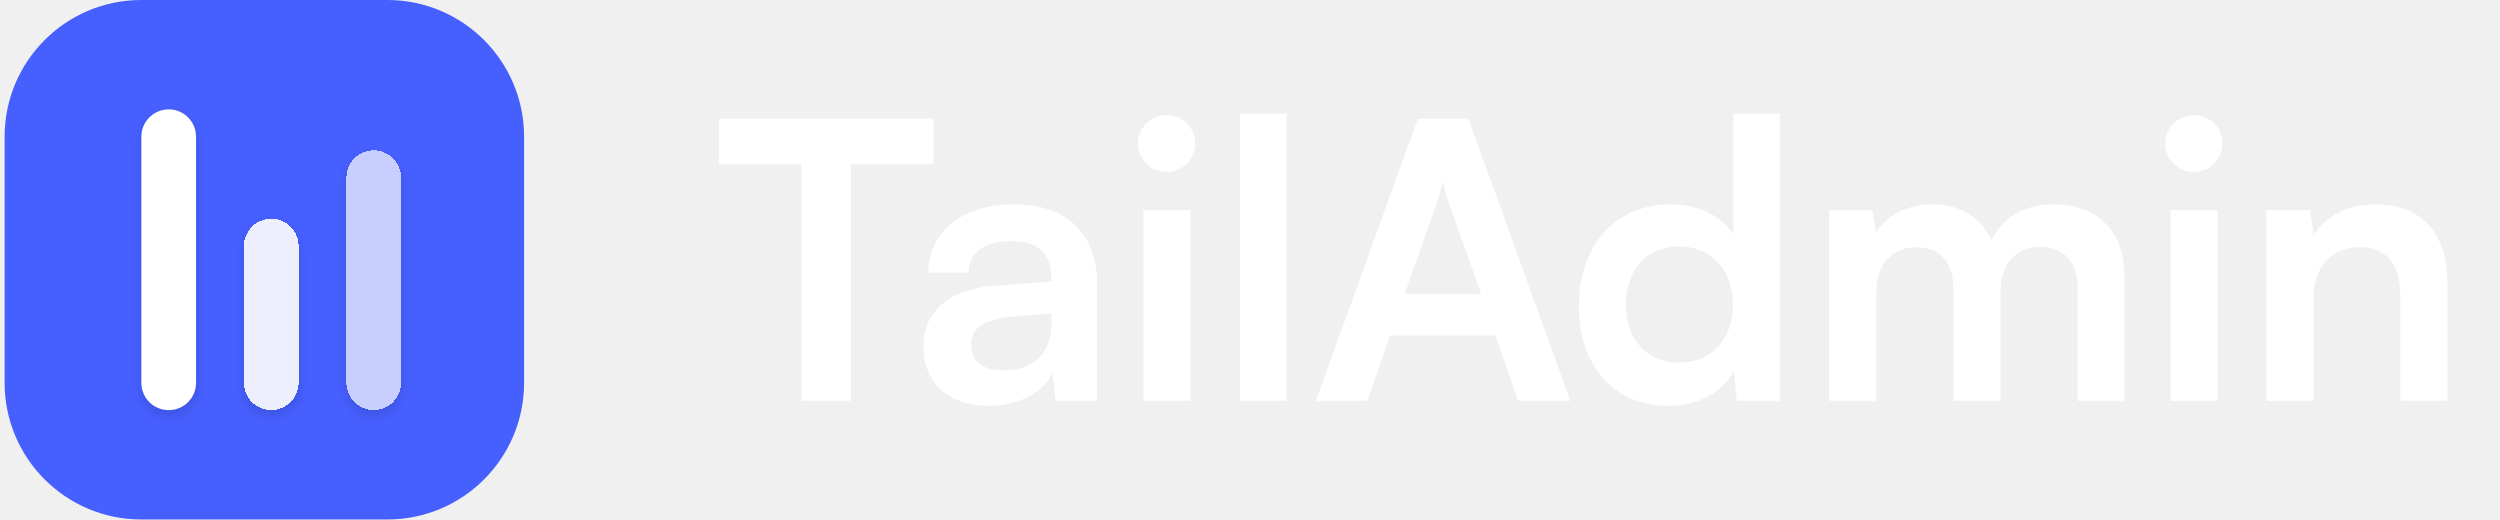
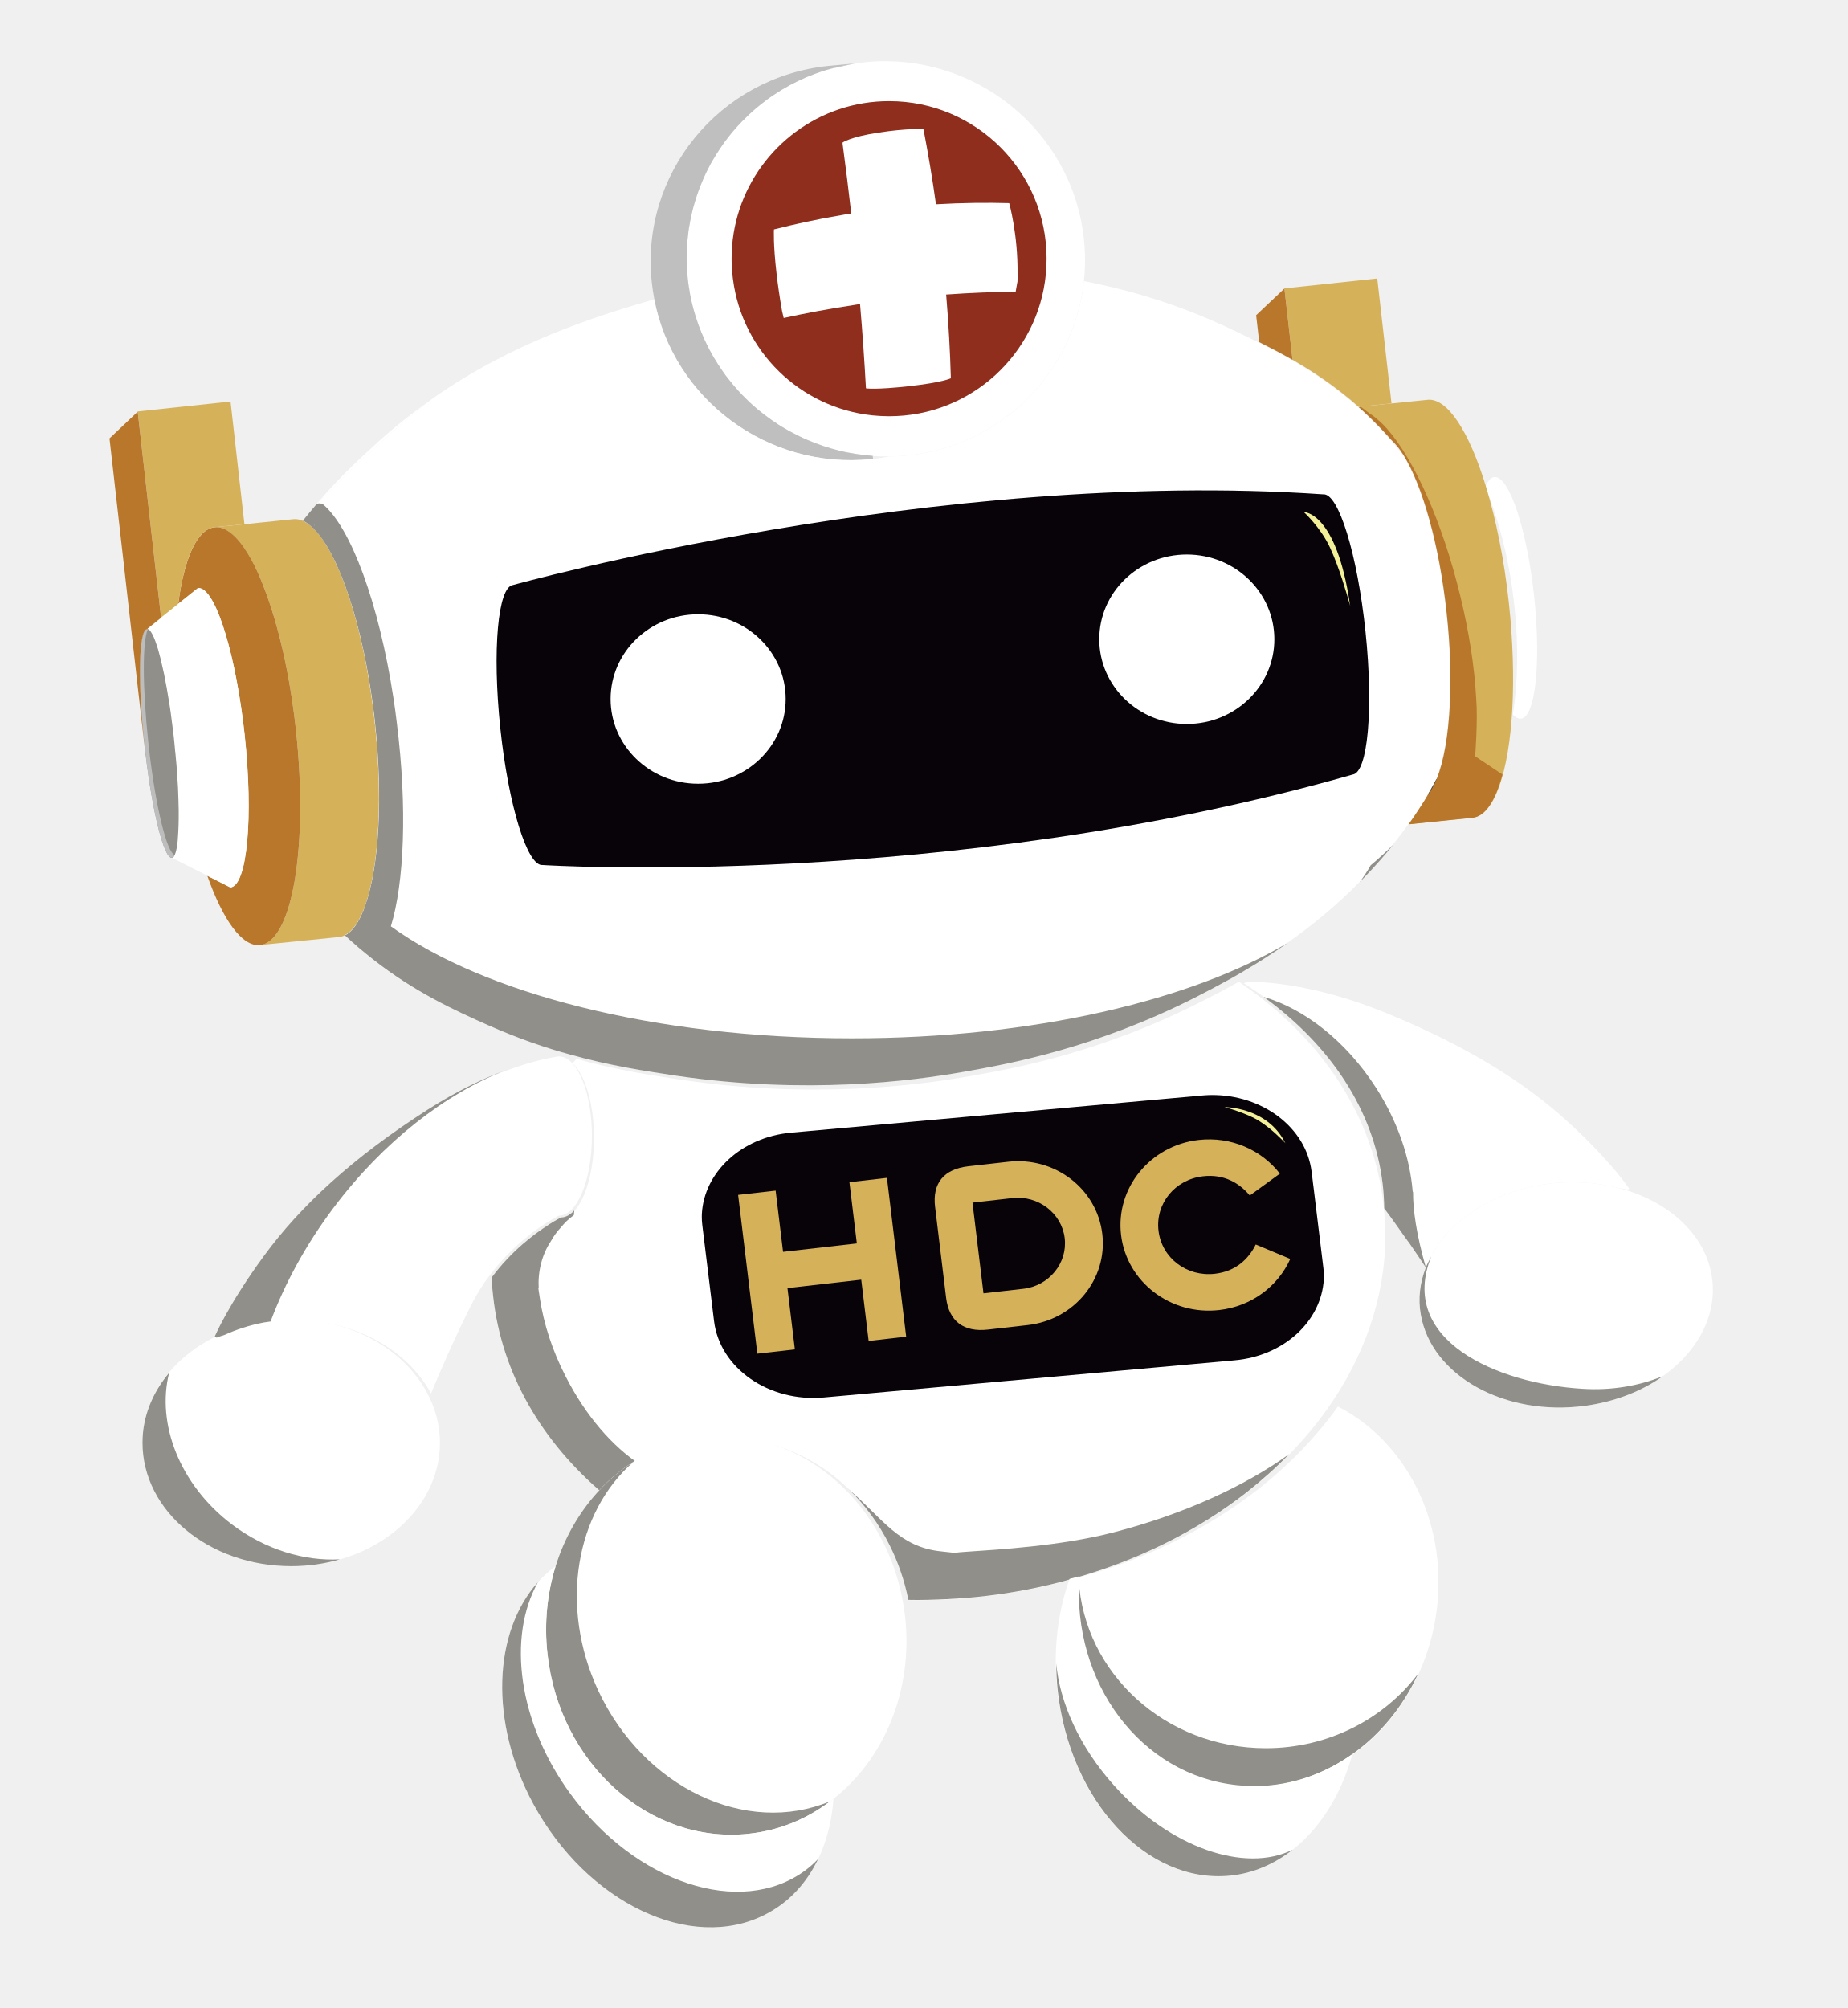
- <svg xmlns="http://www.w3.org/2000/svg" width="231" height="48" viewBox="0 0 231 48" fill="none">
-   <path d="M0.426 12.632C0.426 5.655 6.081 0 13.057 0H35.794C42.77 0 48.426 5.655 48.426 12.632V35.368C48.426 42.345 42.77 48 35.794 48H13.057C6.081 48 0.426 42.345 0.426 35.368V12.632Z" fill="#465FFF" />
-   <g filter="url(#filter0_d_3903_56743)">
-     <path d="M13.062 12.632C13.062 11.237 14.193 10.106 15.588 10.106C16.983 10.106 18.114 11.237 18.114 12.632V35.369C18.114 36.764 16.983 37.895 15.588 37.895C14.193 37.895 13.062 36.764 13.062 35.369V12.632Z" fill="white" />
+ <svg xmlns="http://www.w3.org/2000/svg" xmlns:xlink="http://www.w3.org/1999/xlink" version="1.1" id="Capa_1" x="0px" y="0px" viewBox="0 0 293.96 319.46" style="enable-background:new 0 0 293.96 319.46;" xml:space="preserve">
+   <style type="text/css">
+ 	.st0{fill:#FFFFFF;}
+ 	.st1{fill:#D5B15A;}
+ 	.st2{fill:#B8772B;}
+ 	.st3{fill:#BFBFBF;}
+ 	.st4{fill:#902E1D;}
+ 	.st5{fill:#908F89;}
+ 	.st6{fill:none;stroke:#424242;stroke-miterlimit:10;}
+ 	.st7{fill:#070308;}
+ 	.st8{fill:#BEBDBD;}
+ 	.st9{clip-path:url(#SVGID_2_);}
+ 	.st10{clip-path:url(#SVGID_4_);fill:#908F89;}
+ 	.st11{fill:none;stroke:#070308;stroke-miterlimit:10;}
+ 	.st12{fill:#F3F09A;}
+ </style>
+   <path class="st0" d="M241.89,114.34c-0.37,0-0.78-0.22-1.17-0.66c0.78-5.02,0.91-10.86,0.25-17.11c-0.74-7.09-2.42-13.67-4.64-19.12  c0.42-1.01,0.92-1.56,1.53-1.56c2.35,0.01,5.15,8.61,6.26,19.24C245.23,105.76,244.24,114.36,241.89,114.34" />
+   <path class="st1" d="M59.63,114.88c-1.8-16.58-6.71-29.96-11.43-32.01c-0.51-0.22-1.01-0.32-1.51-0.27l-7.8,0.8l-4.74,0.48  c1.73-0.17,3.55,1.36,5.27,4.18c0.66,1.08,1.31,2.36,1.94,3.8c0.22,0.52,0.43,1.05,0.63,1.59c2.27,5.8,4.13,13.8,5.1,22.72  c1,9.13,0.85,17.5-0.16,23.68c-0.07,0.42-0.14,0.84-0.23,1.24c-1.07,5.52-2.92,9.02-5.33,9.26l12.53-1.27  c0.33-0.03,0.65-0.12,0.97-0.29C59.37,146.54,61.5,132.04,59.63,114.88" />
+   <path class="st2" d="M46.7,141.09c0.09-0.41,0.16-0.83,0.23-1.24c1.01-6.18,1.15-14.55,0.16-23.68c-0.97-8.92-2.83-16.91-5.1-22.72  c-0.2-0.54-0.42-1.08-0.63-1.59c-0.62-1.44-1.27-2.72-1.93-3.8c-1.72-2.82-3.54-4.35-5.27-4.18c-2.81,0.29-4.86,4.99-5.8,12.19  l1.99-1.59l1.14-0.91c2.53-0.27,5.61,9,7.16,21.07c0.1,0.74,0.19,1.5,0.27,2.26c1.41,13.14,0.42,24.02-2.27,24.3l-1.31-0.67  l-2.35-1.19c2.48,7.02,5.53,11.31,8.38,11.02C43.78,150.1,45.63,146.61,46.7,141.09" />
+   <path class="st1" d="M240.07,95.88c-0.75-6.95-2.07-13.34-3.67-18.56c-2.62-8.58-6.08-14.05-9.28-13.71l-5.63,0.57l-5.25,0.53  c0.39,0.34,0.78,0.68,1.16,1.05c1.18,1.11,2.35,2.31,3.51,3.59c0.14,0.18,0.32,0.36,0.48,0.55c0.29,0.25,0.59,0.56,0.88,0.91  c0.39,0.45,0.77,0.98,1.14,1.58c2.99,4.82,5.67,14.15,6.85,25.02c1.23,11.32,0.51,21.35-1.59,26.51c-0.39,0.98-0.84,1.79-1.33,2.39  l-0.02,0.01c-0.42,0.71-0.88,1.47-1.4,2.25v0.01c-0.52,0.81-1.1,1.65-1.73,2.53l10.15-1.04c3.43-0.35,5.73-7.27,6.28-17.29  C240.89,107.78,240.73,102,240.07,95.88" />
+   <path class="st0" d="M130.66,11.39c-0.3,0.1-0.61,0.21-0.9,0.32c-0.07,0.01-0.13,0.04-0.19,0.07c-0.22,0.08-0.45,0.17-0.68,0.27  c-0.19,0.06-0.38,0.14-0.56,0.22c-0.19,0.07-0.38,0.15-0.56,0.25c-0.65,0.28-1.27,0.59-1.89,0.92c-0.16,0.07-0.3,0.15-0.46,0.25  c-0.75,0.4-1.49,0.85-2.21,1.34c-0.22,0.14-0.43,0.28-0.65,0.44c-0.29,0.19-0.58,0.4-0.85,0.63c-0.39,0.29-0.78,0.59-1.16,0.91  c-0.23,0.18-0.46,0.38-0.69,0.59c-0.46,0.4-0.92,0.82-1.36,1.29c-0.3,0.28-0.59,0.57-0.87,0.88c-0.23,0.24-0.46,0.49-0.68,0.75  c-0.36,0.39-0.69,0.8-1.01,1.21c-0.23,0.28-0.45,0.56-0.66,0.85c-0.23,0.31-0.45,0.63-0.66,0.95c-0.48,0.7-0.92,1.41-1.34,2.15  c-0.15,0.24-0.27,0.47-0.39,0.71c-0.39,0.71-0.74,1.44-1.05,2.18c-0.15,0.31-0.27,0.63-0.4,0.97c-0.22,0.53-0.42,1.07-0.59,1.62  c-0.12,0.31-0.22,0.63-0.3,0.95c-0.19,0.6-0.35,1.22-0.49,1.83c-0.06,0.22-0.1,0.46-0.15,0.7c-0.09,0.38-0.16,0.77-0.22,1.16  c-0.06,0.29-0.12,0.6-0.15,0.9c-0.03,0.19-0.06,0.41-0.07,0.6c-0.09,0.7-0.15,1.4-0.19,2.1c-0.03,0.53-0.04,1.05-0.04,1.58  c0,1.13,0.06,2.25,0.19,3.4c0.04,0.43,0.1,0.88,0.17,1.31c0.01,0.11,0.03,0.22,0.06,0.35c0.07,0.45,0.14,0.91,0.24,1.36  c0.27,1.34,0.65,2.65,1.1,3.93c0.12,0.35,0.24,0.71,0.39,1.05c0.03,0.1,0.06,0.19,0.12,0.29c0.04,0.15,0.1,0.29,0.17,0.44  c0.29,0.73,0.62,1.44,0.98,2.12c0.16,0.34,0.33,0.66,0.52,0.97c0.09,0.18,0.17,0.35,0.29,0.52c0.09,0.17,0.19,0.34,0.3,0.5  c0.33,0.56,0.68,1.09,1.04,1.62c0.03,0.06,0.06,0.08,0.09,0.12c0.33,0.5,0.69,0.98,1.08,1.46c0.09,0.13,0.19,0.25,0.29,0.36  c0.3,0.39,0.63,0.77,0.98,1.15c0.06,0.08,0.14,0.18,0.23,0.27c0.4,0.45,0.82,0.88,1.26,1.3c0.3,0.31,0.62,0.6,0.95,0.9  c0.16,0.15,0.32,0.29,0.49,0.43c0.16,0.15,0.33,0.29,0.49,0.42c0.35,0.28,0.68,0.55,1.02,0.81c0.35,0.27,0.71,0.53,1.07,0.78  c0.35,0.25,0.71,0.49,1.08,0.73c0.36,0.24,0.74,0.48,1.13,0.68c0.37,0.22,0.75,0.43,1.14,0.63c0.39,0.21,0.78,0.41,1.17,0.6h0.01  c0.39,0.19,0.8,0.38,1.2,0.55c0.41,0.17,0.81,0.34,1.21,0.49c0.42,0.15,0.84,0.31,1.26,0.45c0.84,0.28,1.69,0.53,2.55,0.74  c0.43,0.11,0.87,0.21,1.31,0.29c0.87,0.17,1.76,0.31,2.65,0.41c0.36,0.04,0.72,0.08,1.08,0.1c0.09,0.03,0.19,0.03,0.27,0.03  c0.87,0.07,1.73,0.1,2.61,0.08c0.97,0,1.92-0.05,2.89-0.15c15.11-1.54,26.59-13.36,28.13-27.75c0.25-2.19,0.25-4.45,0-6.74  c-1.86-17.19-17.36-29.73-34.67-28.1l-0.24,0.03c-0.74,0.07-1.44,0.2-2.15,0.33l-3.37,0.75C131.59,11.1,131.11,11.24,130.66,11.39   M141.47,16.11c13.84,0,25.05,11.23,25.05,25.07c0,0.82-0.04,1.64-0.12,2.45c-1.22,12.69-11.92,22.61-24.93,22.61  c-0.9,0-1.81-0.05-2.68-0.14c-11.5-1.22-20.67-10.2-22.16-21.6c-0.15-1.08-0.23-2.19-0.23-3.3c0-11.03,7.14-20.41,17.05-23.75  C135.97,16.56,138.66,16.11,141.47,16.11" />
+   <path class="st3" d="M138.62,73.04c0.1-0.01,0.19-0.01,0.29-0.04l-0.06-0.48c-0.09,0-0.19,0-0.27-0.03  c-0.36-0.01-0.72-0.06-1.08-0.1c-0.89-0.1-1.79-0.24-2.65-0.41c-0.45-0.08-0.88-0.18-1.31-0.29c-0.86-0.21-1.72-0.46-2.55-0.74  c-0.42-0.14-0.84-0.29-1.26-0.45c-0.4-0.15-0.81-0.32-1.21-0.49c-0.41-0.17-0.81-0.35-1.2-0.55h-0.02c-0.39-0.19-0.78-0.39-1.17-0.6  c-0.39-0.19-0.77-0.41-1.14-0.63c-0.39-0.21-0.76-0.45-1.13-0.68c-0.37-0.24-0.73-0.48-1.08-0.73c-0.36-0.25-0.72-0.52-1.07-0.78  c-0.35-0.27-0.68-0.53-1.03-0.81c-0.16-0.13-0.33-0.27-0.49-0.42c-0.17-0.14-0.33-0.28-0.49-0.43c-0.33-0.29-0.65-0.59-0.95-0.9  c-0.43-0.42-0.85-0.85-1.26-1.3c-0.09-0.08-0.17-0.18-0.23-0.27c-0.35-0.38-0.68-0.75-0.98-1.15c-0.1-0.11-0.2-0.24-0.29-0.36  c-0.39-0.47-0.75-0.95-1.08-1.45c-0.03-0.04-0.06-0.07-0.09-0.13c-0.36-0.53-0.71-1.06-1.04-1.62c-0.12-0.17-0.22-0.34-0.3-0.5  c-0.12-0.17-0.2-0.34-0.29-0.52c-0.19-0.31-0.36-0.63-0.52-0.97c-0.36-0.68-0.69-1.4-0.98-2.12c-0.07-0.14-0.13-0.28-0.17-0.43  c-0.06-0.1-0.09-0.2-0.12-0.29c-0.15-0.34-0.27-0.7-0.39-1.05c-0.45-1.27-0.82-2.59-1.1-3.93c-0.1-0.45-0.17-0.91-0.24-1.36  c-0.03-0.13-0.04-0.24-0.06-0.35c-0.07-0.43-0.13-0.88-0.17-1.31c-0.13-1.15-0.19-2.26-0.19-3.4c0-0.53,0.01-1.05,0.05-1.58  c0.04-0.7,0.1-1.4,0.19-2.1c0.01-0.19,0.04-0.4,0.07-0.6c0.03-0.29,0.09-0.6,0.15-0.89c0.06-0.39,0.13-0.78,0.22-1.16  c0.04-0.24,0.09-0.47,0.15-0.7c0.14-0.61,0.3-1.23,0.49-1.83c0.09-0.32,0.19-0.64,0.3-0.95c0.17-0.54,0.38-1.09,0.59-1.62  c0.13-0.34,0.26-0.66,0.4-0.97c0.32-0.74,0.66-1.47,1.05-2.18c0.12-0.24,0.24-0.48,0.39-0.71c0.42-0.74,0.87-1.46,1.34-2.15  c0.22-0.32,0.43-0.64,0.66-0.95c0.22-0.29,0.43-0.57,0.66-0.85c0.32-0.42,0.65-0.83,1.01-1.22c0.22-0.27,0.45-0.52,0.68-0.75  c0.27-0.31,0.56-0.6,0.87-0.88c0.43-0.46,0.9-0.88,1.36-1.29c0.23-0.21,0.46-0.41,0.69-0.59c0.38-0.32,0.77-0.61,1.16-0.91  c0.27-0.22,0.56-0.43,0.85-0.63c0.22-0.15,0.43-0.29,0.65-0.43c0.72-0.49,1.46-0.94,2.21-1.34c0.16-0.1,0.3-0.18,0.46-0.25  c0.62-0.33,1.24-0.64,1.89-0.92c0.19-0.1,0.38-0.18,0.56-0.25c0.19-0.08,0.38-0.17,0.56-0.22c0.23-0.1,0.46-0.18,0.68-0.27  c0.06-0.03,0.12-0.06,0.19-0.07c0.29-0.11,0.59-0.22,0.9-0.32c0.45-0.15,0.92-0.29,1.39-0.42l-0.06-0.5c-0.06,0-0.12,0.01-0.17,0.01  c-17.39,1.78-30.01,17.21-28.13,34.49c0.1,0.89,0.23,1.77,0.4,2.64C107.18,63.5,122.11,74.72,138.62,73.04" />
+   <path class="st3" d="M134.71,10.33c0.23-0.05,0.48-0.07,0.71-0.11l0.54-0.12l-3.97,0.37l0.06,0.5  C132.91,10.71,133.81,10.5,134.71,10.33" />
+   <path class="st3" d="M132.05,10.97l3.37-0.75c-0.23,0.04-0.48,0.06-0.71,0.11C133.81,10.49,132.92,10.71,132.05,10.97" />
+   <path class="st4" d="M116.4,41.17c0,1.12,0.08,2.22,0.23,3.31c1.49,11.41,10.66,20.38,22.16,21.6c0.87,0.09,1.78,0.14,2.68,0.14  c13.01,0,23.71-9.91,24.93-22.61c0.08-0.81,0.12-1.63,0.12-2.45c0-13.84-11.22-25.07-25.05-25.07c-2.8,0-5.5,0.46-8.02,1.31  C123.54,20.76,116.4,30.14,116.4,41.17" />
+   <path class="st0" d="M36.66,141.18c2.69-0.28,3.68-11.15,2.27-24.3c-0.09-0.77-0.17-1.52-0.27-2.26  c-1.55-12.06-4.63-21.33-7.16-21.07l-1.14,0.91l-1.99,1.59l-2.73,2.18l-2.15,1.72c0.01,0.04,0.01,0.07,0.03,0.11  c0.03,0.02,0.06,0.03,0.1,0.04c0.1,0.04,0.19,0.13,0.27,0.25c0.04,0.06,0.09,0.11,0.13,0.18c0.29,0.43,0.59,1.15,0.9,2.08  c0.07,0.22,0.14,0.46,0.23,0.71c0.26,0.91,0.53,2,0.79,3.21c0.06,0.22,0.1,0.45,0.15,0.67c0.29,1.38,0.56,2.92,0.82,4.57  c0.09,0.52,0.17,1.03,0.24,1.58c0.09,0.62,0.17,1.24,0.24,1.87c0.07,0.52,0.13,1.03,0.2,1.55c0.05,0.41,0.09,0.8,0.13,1.2  c0.06,0.52,0.1,1.04,0.14,1.54c0.01,0.04,0.01,0.07,0.01,0.1c0.07,0.75,0.15,1.48,0.2,2.21c0.07,0.85,0.13,1.68,0.17,2.48  c0.04,0.68,0.09,1.37,0.1,2.01c0.01,0.28,0.03,0.56,0.03,0.83c0.01,0.15,0.01,0.29,0.01,0.43c0.01,0.18,0.01,0.36,0.01,0.55  c0.02,0.39,0.02,0.77,0.02,1.14c0.01,1.5-0.03,2.81-0.12,3.89c-0.02,0.32-0.05,0.63-0.09,0.91c-0.14,1.15-0.35,1.92-0.62,2.22  c-0.03,0.1-0.05,0.18-0.06,0.27l5.44,2.75l2.35,1.19L36.66,141.18z" />
+   <path class="st5" d="M28.31,133.18c0.09-1.08,0.13-2.39,0.12-3.89c0-0.38,0-0.75-0.02-1.14c0-0.18,0-0.36-0.01-0.55  c0-0.14,0-0.28-0.01-0.43c0-0.27-0.02-0.55-0.03-0.83c-0.01-0.64-0.06-1.33-0.1-2.01c-0.04-0.8-0.1-1.62-0.17-2.48  c-0.06-0.73-0.13-1.45-0.2-2.21c0-0.03,0-0.06-0.02-0.1c-0.04-0.5-0.09-1.02-0.14-1.54c-0.04-0.41-0.09-0.8-0.13-1.2  c-0.07-0.52-0.13-1.03-0.2-1.55c-0.07-0.63-0.16-1.26-0.24-1.87c-0.07-0.55-0.16-1.06-0.24-1.58c-0.26-1.65-0.53-3.19-0.82-4.57  c-0.04-0.22-0.09-0.45-0.15-0.67c-0.26-1.22-0.53-2.31-0.79-3.21c-0.09-0.25-0.16-0.49-0.23-0.71c-0.3-0.94-0.61-1.65-0.9-2.08  c-0.04-0.07-0.09-0.12-0.13-0.18c-0.09-0.12-0.17-0.21-0.27-0.25c-0.04-0.01-0.07-0.03-0.1-0.04c-0.04-0.03-0.09-0.03-0.13-0.03  c-1.31,0.13-1.49,8.39-0.39,18.45c0.06,0.52,0.12,1.04,0.17,1.55c1.11,9.32,2.93,16.54,4.17,16.41c0.1-0.01,0.19-0.06,0.27-0.15  c0.27-0.31,0.48-1.08,0.62-2.22C28.27,133.8,28.3,133.5,28.31,133.18" />
+   <path class="st6" d="M227.2,126.37c0.49-0.6,0.94-1.41,1.33-2.39c-0.1,0.21-0.23,0.44-0.35,0.66  C227.88,125.18,227.56,125.77,227.2,126.37z" />
+   <path class="st0" d="M68.22,63.86c0.26-0.18,0.51-0.39,0.76-0.57C68.78,63.44,68.52,63.63,68.22,63.86" />
+   <path class="st0" d="M48.2,82.86c0.36-0.47,0.73-0.89,1.09-1.34C48.88,82,48.51,82.46,48.2,82.86" />
+   <path class="st0" d="M68.22,63.86c-2.73,1.93-5.43,4.06-8.1,6.48c-3.16,2.87-7.13,6.53-10.83,11.18  C53.89,76.15,64.49,66.74,68.22,63.86" />
+   <path class="st0" d="M225.78,128.63c0.52-0.78,0.98-1.54,1.4-2.25l0.01-0.01c0.36-0.6,0.68-1.19,0.98-1.73  c0.12-0.22,0.24-0.45,0.35-0.66c2.09-5.16,2.82-15.18,1.59-26.5c-1.18-10.88-3.87-20.2-6.85-25.02c-0.38-0.47-0.75-0.95-1.13-1.41  c-0.24-0.31-0.49-0.6-0.74-0.9c-0.06-0.05-0.12-0.12-0.16-0.18c-0.16-0.18-0.33-0.36-0.48-0.54c-1.16-1.29-2.32-2.49-3.51-3.59  c-0.38-0.36-0.77-0.71-1.16-1.05c-0.81-0.73-1.63-1.41-2.45-2.05c-2.66-2.11-5.37-3.89-8.03-5.42h-0.01  c-1.8-1.04-3.58-1.96-5.3-2.82c-1.56-0.77-3.06-1.48-4.5-2.17c-8.51-4.04-16.38-6.25-23.33-7.61  c-1.54,14.39-13.02,26.21-28.13,27.75c-0.97,0.1-1.92,0.15-2.89,0.15c-0.84,0.18-1.69,0.31-2.55,0.39c-0.1,0.03-0.19,0.03-0.29,0.04  c-16.51,1.68-31.44-9.53-34.53-25.43c-9.77,2.85-22.55,6.92-35.1,15.68c-0.26,0.18-0.51,0.39-0.76,0.57  c-3.74,2.88-14.34,12.29-18.93,17.66c-0.36,0.46-0.73,0.87-1.09,1.34c4.72,2.05,9.63,15.43,11.43,32.01  c1.86,17.17-0.26,31.66-4.76,33.9c7.98,7.65,16.32,11.44,22.91,14.34c4.62,2.04,8.93,3.52,12.95,4.63  c6.37,1.77,11.97,2.63,16.79,3.34c20.74,3.06,37.52,0.85,45.68-0.57c7.32-1.27,21.2-3.82,37.21-12.01c1.66-0.84,3.59-1.85,5.72-3.04  c0.14-0.08,0.29-0.15,0.43-0.24c0.48-0.28,0.98-0.56,1.49-0.87c6.78-3.97,15.13-9.85,22.66-18.86c1.17-1.4,2.21-2.75,3.13-4.03  c0.07-0.11,0.16-0.21,0.22-0.31c0.63-0.88,1.21-1.72,1.73-2.53V128.63z M215.2,123.22c-64.78,18.5-128.87,14.39-128.87,14.39  c-2.43,0.25-5.44-9.5-6.73-21.81c-1.29-12.31-0.39-22.49,2.04-22.74c0,0,67.14-18.68,128.89-14.42c2.43-0.25,5.44,9.52,6.73,21.83  C218.56,112.77,217.63,122.94,215.2,123.22" />
+   <path class="st7" d="M210.53,78.65C148.79,74.39,81.64,93.07,81.64,93.07c-2.43,0.25-3.33,10.43-2.04,22.74  c1.29,12.31,4.31,22.06,6.73,21.81c0,0,64.08,4.1,128.87-14.39c2.43-0.27,3.35-10.45,2.06-22.74  C215.97,88.17,212.96,78.4,210.53,78.65" />
+   <path class="st5" d="M221.68,134.36c-1.08,1.12-2.31,2.22-3.6,3.31c-0.51,0.91-1.09,1.8-1.76,2.68c1.49-1.51,2.96-3.09,4.41-4.81  C221.06,135.13,221.36,134.75,221.68,134.36" />
+   <path class="st5" d="M204.96,149.96c-2.4,1.68-4.74,3.17-6.91,4.44c-0.5,0.32-1,0.59-1.47,0.86c-0.16,0.09-0.29,0.16-0.43,0.25  c-2.13,1.18-4.06,2.2-5.71,3.04c-16.03,8.18-29.9,10.72-37.22,11.99c-8.16,1.43-24.93,3.65-45.68,0.59  c-4.83-0.73-10.43-1.56-16.8-3.35c-4.01-1.09-8.32-2.58-12.94-4.62c-5.35-2.36-11.86-5.35-18.41-10.5c-1.5-1.18-3.01-2.43-4.51-3.85  c1.02-0.5,1.88-1.63,2.63-3.24c0.23-0.48,0.43-1,0.61-1.54c2.15-6.03,2.86-16.86,1.54-29.11c-0.05-0.48-0.11-0.95-0.16-1.43  c-1.7-13.96-5.58-25.41-9.59-29.36c0.09-0.68,0.45-3.26,0.57-3.88v-0.02v-0.02c0.18-0.18,0.5-0.16,0.88,0  c4.44,3.67,8.93,15.73,11.24,30.85c0.2,1.31,0.39,2.63,0.54,3.99c1.68,13.42,1.18,25.39-0.95,32.32  c14.71,10.65,42.05,17.82,73.35,17.82C164.25,165.2,189.6,159.17,204.96,149.96" />
+   <path class="st5" d="M49.92,84.13c-1.63-1.52-1.74-1.14-1.72-1.27c0.02-0.12,2.06-2.53,2.06-2.53s0.4-0.27,0.44-0.24" />
+   <path class="st8" d="M23.77,119.64c-0.06-0.52-0.12-1.03-0.17-1.55c-0.95-8.77-0.95-16.16-0.06-18.01c-0.01,0-0.02-0.01-0.03-0.01  c-0.04-0.03-0.09-0.03-0.13-0.03c-1.31,0.13-1.49,8.39-0.39,18.45c0.06,0.52,0.12,1.04,0.17,1.55c1.11,9.32,2.93,16.54,4.17,16.41  c0.1-0.01,0.19-0.05,0.27-0.15c0.06-0.07,0.12-0.17,0.18-0.29C26.55,135.57,24.83,128.59,23.77,119.64" />
+   <path class="st2" d="M234.87,111.05c-0.27-4.87-1.11-10.45-2.54-16.28c-2.86-11.79-7.34-21.65-11.61-26.52  c-0.54-0.61-1.07-1.13-1.61-1.56c-0.39-0.36-0.79-0.66-1.18-0.88c-0.23-0.18-0.45-0.34-0.66-0.52c-0.25-0.2-0.5-0.39-0.75-0.57  l-0.36,0.05c0.39,0.32,0.77,0.68,1.16,1.04c1.18,1.11,2.36,2.31,3.51,3.58c0.14,0.18,0.32,0.36,0.48,0.54  c0.27,0.27,0.59,0.57,0.88,0.93c0.39,0.43,0.75,0.97,1.13,1.56c2.99,4.83,5.67,14.14,6.85,25.03c0.57,5.19,0.73,10.11,0.52,14.39  c-0.23,5.1-0.97,9.32-2.11,12.1c-0.39,0.97-0.84,1.79-1.31,2.4h-0.02c-0.41,0.73-0.88,1.47-1.41,2.27  c-0.52,0.82-1.09,1.65-1.72,2.54l6.57-0.68l3.58-0.36c2.04-0.2,3.67-2.75,4.78-6.89l-4.35-2.9  C234.71,120.32,235.16,114.64,234.87,111.05" />
+   <path class="st1" d="M38.89,83.4l-4.73,0.47c-2.82,0.29-4.86,4.99-5.8,12.19l-2.73,2.18l-3.72-32.78l14.77-1.58L38.89,83.4z" />
+   <path class="st2" d="M23.48,100.01c0.01,0.04,0.01,0.07,0.03,0.11c-0.04-0.03-0.09-0.03-0.13-0.03c-1.31,0.13-1.49,8.39-0.39,18.45  c0.06,0.52,0.11,1.04,0.17,1.55h-0.01l-5.73-50.34l4.49-4.25l3.72,32.78L23.48,100.01z" />
+   <path class="st1" d="M205.67,57.24c2.66,1.54,5.37,3.31,8.03,5.42c0.82,0.64,1.65,1.33,2.45,2.05l5.25-0.53l-2.27-19.88l-14.77,1.58  l1.29,11.35H205.67z" />
+   <path class="st2" d="M204.36,45.9l-4.5,4.25l0.49,4.28c1.72,0.87,3.5,1.79,5.3,2.82L204.36,45.9z" />
+   <path class="st0" d="M213.44,187.89l-0.17-1.58v-0.03l-0.2-1.79c-0.9-8.25-8.12-14.34-16.51-14.26c-0.35,0-0.72,0.01-1.08,0.06  c-0.16,0-0.32,0.01-0.48,0.03l-67.64,6.89c-8.28,0.85-14.49,7.53-14.69,15.4c-0.02,0.18-0.02,0.36-0.02,0.53  c-0.01,0.63,0.02,1.27,0.09,1.92l1.94,17.81c0.95,8.75,9.04,15.08,18.06,14.17l67.64-6.89c8.31-0.84,14.51-7.55,14.71-15.42  c0.03-0.41,0.02-0.81,0-1.23c0-0.39-0.03-0.8-0.07-1.19L213.44,187.89z" />
+   <path class="st6" d="M213.44,187.89l-0.17-1.58v-0.03l-0.2-1.79c-0.9-8.25-8.12-14.34-16.51-14.26c-0.35,0-0.72,0.01-1.08,0.06  c-0.16,0-0.32,0.01-0.48,0.03l-67.64,6.89c-8.28,0.85-14.49,7.53-14.69,15.4c-0.02,0.18-0.02,0.36-0.02,0.53  c-0.01,0.63,0.02,1.27,0.09,1.92l1.94,17.81c0.95,8.75,9.04,15.08,18.06,14.17l67.64-6.89c8.31-0.84,14.51-7.55,14.71-15.42  c0.03-0.41,0.02-0.81,0-1.23c0-0.39-0.03-0.8-0.07-1.19L213.44,187.89z" />
+   <path class="st0" d="M220.14,191.79c-1.55-14.23-9.89-26.5-22.33-35.11c-0.17-0.14-0.36-0.25-0.53-0.38  c-0.06-0.04-0.1-0.07-0.16-0.11c-2.12,1.19-4.06,2.19-5.72,3.03c-16.01,8.19-29.89,10.74-37.21,12.01  c-8.17,1.43-24.94,3.64-45.68,0.57c-4.82-0.71-10.42-1.56-16.79-3.34c-0.2,0.24-0.42,0.46-0.62,0.7c1.99,1.82,3.41,6.44,3.41,11.88  c0,6.99-2.35,12.67-5.25,12.67c0,0-6.09,2.92-11.03,9.53c0.03,0.98,0.1,1.97,0.22,2.96c1.34,12.36,7.81,23.23,17.64,31.54  c2.56-2.83,5.64-5.11,9.11-6.66c2.47-1.1,5.13-1.83,7.94-2.11c14.78-1.49,28.28,9.74,31.41,25.6c3.52,0.06,7.12-0.1,10.74-0.46  c4.5-0.46,8.86-1.23,13.06-2.29c0.53-0.12,1.05-0.27,1.58-0.42c10.84-2.94,20.5-7.77,28.41-13.94c5.02-3.93,9.35-8.38,12.8-13.24  c5.89-8.3,9.24-17.7,9.28-27.53v-0.01v-0.6C220.37,194.66,220.3,193.23,220.14,191.79" />
+   <path class="st5" d="M177.1,243.81c-8.34,2.15-18.28,2.72-23.57,3.08c-5.3,0.36,3.04,0.6-3.74-0.07c-6.78-0.67-9.41-5.3-14.71-9.84  c2.58,2.47,4.76,5.44,6.44,8.8c1.36,2.7,2.38,5.62,3.01,8.75c1.97,0.05,3.97-0.02,5.98-0.11c1.59-0.09,3.15-0.18,4.76-0.34  c4.51-0.45,8.86-1.22,13.06-2.29c0.54-0.14,1.07-0.27,1.59-0.43c10.84-2.92,20.49-7.75,28.4-13.92c2.43-1.93,4.71-3.94,6.8-6.1  C198.12,236.4,188.35,240.91,177.1,243.81" />
+   <path class="st5" d="M90.01,219c-2.17-4.2-3.49-8.43-4.09-12.3c-0.06-0.32-0.11-0.65-0.15-0.98c-0.03-0.24-0.09-0.51-0.11-0.75  c0.02-0.01,0.03-0.02,0.05-0.02c-0.15-2.64,0.5-5.33,1.95-7.5c0.43-0.78,0.95-1.5,1.56-2.15c0.6-0.74,1.27-1.41,2.08-1.97  c0.02-0.25,0.06-0.49,0.08-0.76c-0.65,0.7-1.36,1.12-2.11,1.12c0,0-0.73,0.36-1.86,1.07c-0.07,0.05-0.14,0.09-0.2,0.14  c-2.2,1.41-5.83,4.1-8.98,8.34c0.02,0.97,0.11,1.97,0.23,2.97c1.34,12.35,7.8,23.23,17.64,31.53c1.68-1.86,3.6-3.45,5.69-4.78  C97.51,230.17,93.2,225.28,90.01,219" />
+   <path class="st7" d="M210.63,202.45c0.01,0.36,0.03,0.71,0,1.05c-0.36,6.63-6.29,12.22-14.21,12.92l-65.36,5.91  c-8.72,0.78-16.53-4.65-17.45-12.15l-1.87-15.27c-0.06-0.45-0.08-0.9-0.08-1.34c0-0.14,0-0.3,0.01-0.46  c0.36-6.62,6.3-12.19,14.2-12.91l65.36-5.91c0.17-0.01,0.35-0.04,0.51-0.04c0.34-0.02,0.67-0.04,0.99-0.04  c8.1-0.07,15.09,5.15,15.96,12.23l0.19,1.53V188l0.13,1.02l1.55,12.71C210.59,201.97,210.6,202.21,210.63,202.45" />
+   <path class="st0" d="M132.61,286.18c-3.87,3.06-8.5,5.06-13.63,5.58c-15.72,1.59-29.99-11.24-31.88-28.68  c-0.53-4.88-0.03-9.59,1.3-13.9c1.39-4.49,3.68-8.51,6.68-11.81c4.39-4.85,10.31-8.08,17.05-8.76c14.78-1.5,28.27,9.74,31.41,25.59  c0.2,1.01,0.36,2.04,0.48,3.09C145.29,269.04,140.61,279.89,132.61,286.18" />
+   <path class="st5" d="M95.2,269c-6.28-13.44-3.63-28.43,5.62-36.45c-2.11,1.31-4.03,2.95-5.73,4.83c-2.99,3.29-5.3,7.32-6.69,11.81  c-1.31,4.3-1.84,9-1.29,13.9c1.88,17.43,16.16,30.26,31.89,28.67c4.9-0.5,9.32-2.33,13.08-5.19  C118.75,292.15,102.43,284.42,95.2,269" />
+   <path class="st0" d="M228.67,255.5c-1.1,10.08-6.32,18.64-13.58,23.74c-5.3,3.73-11.66,5.63-18.3,4.95  c-15.34-1.55-26.39-16.3-25.13-33.24c10.84-2.94,20.5-7.77,28.41-13.94c5.02-3.93,9.35-8.39,12.8-13.24  C223.49,229.2,230.16,241.73,228.67,255.5" />
+   <path class="st5" d="M225.64,266.28c-5.42,7.16-14.26,11.85-24.23,11.85c-15.94,0-28.92-11.88-29.79-26.84  c-1.04,16.77,9.93,31.28,25.14,32.82c6.64,0.68,12.99-1.22,18.29-4.96C219.52,276.03,223.19,271.59,225.64,266.28  C225.64,266.29,225.64,266.28,225.64,266.28" />
+   <path class="st0" d="M132.61,286.18c-0.58,8.18-4.33,15.1-10.9,18.42c-11.82,6.01-28.32-1.87-36.84-17.59  c-7.88-14.55-6.16-30.74,3.52-37.84c-1.33,4.3-1.83,9.02-1.3,13.9c1.89,17.45,16.17,30.28,31.88,28.68  C124.11,291.24,128.75,289.24,132.61,286.18" />
+   <path class="st5" d="M90.77,285.41c-8.34-11.4-10.09-24.96-5.17-33.71c-7.14,7.96-7.78,22.28-0.73,35.32  c8.52,15.71,25.03,23.6,36.84,17.59c3.79-1.91,6.62-5.01,8.46-8.86c-0.63,0.68-1.36,1.31-2.13,1.88  C117.84,305.09,101.15,299.6,90.77,285.41" />
+   <path class="st0" d="M215.18,279.07c-2.93,10.62-10.23,18.4-19.51,19.33c-13.28,1.33-25.58-11.91-27.45-29.58  c-0.68-6.34,0.09-12.41,1.96-17.63c0.53-0.13,1.05-0.27,1.57-0.42c-1.26,16.94,9.79,31.69,25.13,33.24  C203.52,284.71,209.88,282.81,215.18,279.07" />
+   <path class="st0" d="M94.18,180.74c0,6.99-2.35,12.66-5.25,12.66c0,0-6.09,2.92-11.03,9.53c-1.07,1.4-2.06,2.98-2.94,4.71  c-2.86,5.72-5.04,10.79-6.38,14.06c-3.69-6.85-11.95-11.65-21.59-11.65c-1.79,0-3.52,0.2-5.2,0.51c-2.19,0.42-4.26,1.09-6.18,1.96  c-0.43,0.14-0.85,0.27-1.23,0.43l-0.2-0.08l-0.13-0.04c0,0,2.09-5.05,7.87-12.9c5.76-7.87,14.09-15.61,26.05-23.26  c10.11-6.44,18.09-8.14,20.32-8.51c0.22-0.06,0.37-0.07,0.49-0.08c0.1-0.01,0.15-0.01,0.15-0.01c0.65,0,1.27,0.28,1.85,0.8  C92.76,170.68,94.18,175.31,94.18,180.74" />
+   <path class="st0" d="M70,229.52c0,10.86-10.59,19.66-23.67,19.66c-13.06,0-23.66-8.79-23.66-19.66c0-7.39,4.96-13.84,12.28-17.18  c1.92-0.87,3.98-1.54,6.18-1.96c1.67-0.31,3.41-0.5,5.2-0.5c9.64,0,17.9,4.79,21.59,11.64C69.25,223.99,70,226.67,70,229.52" />
+   <path class="st5" d="M36.88,242.51c-8.3-6.3-12.01-16.02-9.97-24.1c-2.65,3.15-4.24,6.98-4.24,11.11  c0,10.86,10.59,19.65,23.67,19.65c2.72,0,5.33-0.38,7.75-1.09C48.42,248.39,42.23,246.55,36.88,242.51" />
+   <path class="st5" d="M68.09,176.51c-11.97,7.64-20.31,15.39-26.07,23.26c-5.76,7.85-7.87,12.9-7.87,12.9l0.14,0.05l0.2,0.09  c0.39-0.18,0.79-0.29,1.22-0.43c1.93-0.88,3.99-1.54,6.19-1.97c0.38-0.07,0.77-0.11,1.15-0.17c2.28-6.06,5.6-12.21,9.99-18.05  c7.97-10.61,17.86-18.2,27.46-21.95C77.08,171.52,72.83,173.48,68.09,176.51" />
+   <path class="st0" d="M259.24,189.12l-0.11,0.05l-0.19,0.1c-0.39-0.1-0.81-0.15-1.27-0.23c-2.01-0.52-4.13-0.85-6.34-0.93  c-1.68-0.05-3.41,0-5.15,0.24c-9.44,1.28-16.77,6.68-19.32,13.33c-1.51-2.29-3.79-5.63-6.61-9.43c-0.03-1.3-0.1-2.59-0.26-3.9  c-1.53-12.93-9.78-24.09-22.09-31.91c0.24-0.13,0.5-0.22,0.77-0.25h0.14c0.12,0,0.27-0.01,0.49,0.01  c2.26,0.04,10.32,0.49,21.19,4.94c12.9,5.27,22.23,11.13,29.08,17.43C256.42,184.87,259.24,189.12,259.24,189.12" />
+   <g>
+     <defs>
+       <rect id="SVGID_1_" x="201.08" y="158.6" width="25.8" height="43.07" />
+     </defs>
+     <clipPath id="SVGID_2_">
+       <use xlink:href="#SVGID_1_" style="overflow:visible;" />
+     </clipPath>
+     <g class="st9">
+       <defs>
+         <rect id="SVGID_3_" x="201.08" y="158.6" width="25.8" height="43.07" />
+       </defs>
+       <clipPath id="SVGID_4_">
+         <use xlink:href="#SVGID_3_" style="overflow:visible;" />
+       </clipPath>
+       <path class="st10" d="M224.83,189.7c-0.02,2.74,0.52,6.66,2.04,11.97c-0.73-1.11-1.65-2.45-2.7-3.99    c-0.07-0.09-0.14-0.18-0.23-0.29c-0.07-0.11-0.14-0.22-0.23-0.32c-1.04-1.47-2.18-3.11-3.47-4.83c-0.02-1.29-0.09-2.58-0.25-3.9    c-1.41-11.79-8.39-22.08-18.93-29.74c6.44,1.88,13.1,7,17.91,14.51c3.45,5.39,5.37,11.15,5.8,16.46    C224.79,189.57,224.81,189.61,224.83,189.7" />
+     </g>
  </g>
-   <g filter="url(#filter1_d_3903_56743)">
-     <path d="M22.539 22.735C22.539 21.34 23.67 20.209 25.065 20.209C26.461 20.209 27.592 21.34 27.592 22.735V35.367C27.592 36.762 26.461 37.893 25.065 37.893C23.67 37.893 22.539 36.762 22.539 35.367V22.735Z" fill="white" fill-opacity="0.9" shape-rendering="crispEdges" />
-   </g>
-   <g filter="url(#filter2_d_3903_56743)">
-     <path d="M32.008 16.419C32.008 15.024 33.139 13.893 34.534 13.893C35.929 13.893 37.06 15.024 37.06 16.419V35.366C37.06 36.761 35.929 37.893 34.534 37.893C33.139 37.893 32.008 36.761 32.008 35.366V16.419Z" fill="white" fill-opacity="0.7" shape-rendering="crispEdges" />
-   </g>
-   <path d="M66.426 15.172H74.058V37.036H78.624V15.172H86.257V10.964H66.426V15.172Z" fill="white" />
-   <path d="M91.352 37.5C94.098 37.5 96.488 36.252 97.237 34.433L97.558 37.036H101.375V26.336C101.375 21.45 98.45 18.882 93.706 18.882C88.927 18.882 85.788 21.378 85.788 25.195H89.497C89.497 23.34 90.924 22.27 93.492 22.27C95.704 22.27 97.13 23.233 97.13 25.623V26.015L91.851 26.407C87.678 26.729 85.324 28.762 85.324 32.007C85.324 35.324 87.607 37.5 91.352 37.5ZM92.779 34.219C90.817 34.219 89.747 33.434 89.747 31.829C89.747 30.402 90.781 29.511 93.492 29.261L97.166 28.976V29.903C97.166 32.614 95.454 34.219 92.779 34.219Z" fill="white" />
-   <path d="M107.825 15.886C109.252 15.886 110.429 14.709 110.429 13.246C110.429 11.784 109.252 10.643 107.825 10.643C106.327 10.643 105.15 11.784 105.15 13.246C105.15 14.709 106.327 15.886 107.825 15.886ZM105.649 37.036H110.001V19.417H105.649V37.036Z" fill="white" />
-   <path d="M118.883 37.036V10.5H114.568V37.036H118.883Z" fill="white" />
-   <path d="M126.337 37.036L128.441 31.009H138.179L140.283 37.036H145.098L135.682 10.964H131.009L121.593 37.036H126.337ZM132.757 18.739C133.007 18.026 133.221 17.241 133.328 16.742C133.399 17.277 133.649 18.061 133.863 18.739L136.859 27.157H129.797L132.757 18.739Z" fill="white" />
-   <path d="M154.165 37.5C156.84 37.5 159.122 36.323 160.192 34.29L160.478 37.036H164.472V10.5H160.157V21.664C159.051 19.916 156.875 18.882 154.414 18.882C149.1 18.882 145.89 22.805 145.89 28.298C145.89 33.755 149.064 37.5 154.165 37.5ZM155.128 33.505C152.096 33.505 150.241 31.294 150.241 28.155C150.241 25.017 152.096 22.77 155.128 22.77C158.159 22.77 160.121 24.981 160.121 28.155C160.121 31.33 158.159 33.505 155.128 33.505Z" fill="white" />
-   <path d="M173.359 37.036V27.049C173.359 24.196 175.035 22.841 177.104 22.841C179.172 22.841 180.492 24.16 180.492 26.622V37.036H184.843V27.049C184.843 24.16 186.448 22.805 188.553 22.805C190.621 22.805 191.977 24.125 191.977 26.657V37.036H196.292V25.516C196.292 21.45 193.938 18.882 189.658 18.882C186.983 18.882 184.915 20.201 184.023 22.235C183.096 20.201 181.241 18.882 178.566 18.882C176.034 18.882 174.25 20.023 173.359 21.485L173.002 19.417H169.007V37.036H173.359Z" fill="white" />
-   <path d="M202.74 15.886C204.167 15.886 205.344 14.709 205.344 13.246C205.344 11.784 204.167 10.643 202.74 10.643C201.242 10.643 200.065 11.784 200.065 13.246C200.065 14.709 201.242 15.886 202.74 15.886ZM200.564 37.036H204.916V19.417H200.564V37.036Z" fill="white" />
-   <path d="M213.763 37.036V27.549C213.763 24.695 215.403 22.841 218.078 22.841C220.325 22.841 221.788 24.267 221.788 27.228V37.036H226.139V26.194C226.139 21.628 223.856 18.882 219.434 18.882C217.044 18.882 214.904 19.916 213.798 21.7L213.442 19.417H209.411V37.036H213.763Z" fill="white" />
-   <defs>
-     <filter id="filter0_d_3903_56743" x="12.062" y="9.606" width="7.053" height="29.79" filterUnits="userSpaceOnUse" color-interpolation-filters="sRGB">
-       <feFlood flood-opacity="0" result="BackgroundImageFix" />
-       <feColorMatrix in="SourceAlpha" type="matrix" values="0 0 0 0 0 0 0 0 0 0 0 0 0 0 0 0 0 0 127 0" result="hardAlpha" />
-       <feOffset dy="0.5" />
-       <feGaussianBlur stdDeviation="0.5" />
-       <feComposite in2="hardAlpha" operator="out" />
-       <feColorMatrix type="matrix" values="0 0 0 0 0 0 0 0 0 0 0 0 0 0 0 0 0 0 0.12 0" />
-       <feBlend mode="normal" in2="BackgroundImageFix" result="effect1_dropShadow_3903_56743" />
-       <feBlend mode="normal" in="SourceGraphic" in2="effect1_dropShadow_3903_56743" result="shape" />
-     </filter>
-     <filter id="filter1_d_3903_56743" x="21.539" y="19.709" width="7.053" height="19.684" filterUnits="userSpaceOnUse" color-interpolation-filters="sRGB">
-       <feFlood flood-opacity="0" result="BackgroundImageFix" />
-       <feColorMatrix in="SourceAlpha" type="matrix" values="0 0 0 0 0 0 0 0 0 0 0 0 0 0 0 0 0 0 127 0" result="hardAlpha" />
-       <feOffset dy="0.5" />
-       <feGaussianBlur stdDeviation="0.5" />
-       <feComposite in2="hardAlpha" operator="out" />
-       <feColorMatrix type="matrix" values="0 0 0 0 0 0 0 0 0 0 0 0 0 0 0 0 0 0 0.12 0" />
-       <feBlend mode="normal" in2="BackgroundImageFix" result="effect1_dropShadow_3903_56743" />
-       <feBlend mode="normal" in="SourceGraphic" in2="effect1_dropShadow_3903_56743" result="shape" />
-     </filter>
-     <filter id="filter2_d_3903_56743" x="31.008" y="13.393" width="7.053" height="26" filterUnits="userSpaceOnUse" color-interpolation-filters="sRGB">
-       <feFlood flood-opacity="0" result="BackgroundImageFix" />
-       <feColorMatrix in="SourceAlpha" type="matrix" values="0 0 0 0 0 0 0 0 0 0 0 0 0 0 0 0 0 0 127 0" result="hardAlpha" />
-       <feOffset dy="0.5" />
-       <feGaussianBlur stdDeviation="0.5" />
-       <feComposite in2="hardAlpha" operator="out" />
-       <feColorMatrix type="matrix" values="0 0 0 0 0 0 0 0 0 0 0 0 0 0 0 0 0 0 0.12 0" />
-       <feBlend mode="normal" in2="BackgroundImageFix" result="effect1_dropShadow_3903_56743" />
-       <feBlend mode="normal" in="SourceGraphic" in2="effect1_dropShadow_3903_56743" result="shape" />
-     </filter>
-   </defs>
+   <path class="st0" d="M252.24,223.65c-12.8,1.74-24.51-4.75-26.19-14.51c-0.44-2.55-0.11-5.07,0.8-7.46  c2.55-6.65,9.88-12.04,19.32-13.33c1.74-0.24,3.47-0.29,5.15-0.24c2.21,0.07,4.33,0.41,6.34,0.93c7.68,2.03,13.52,7.17,14.67,13.81  C274.02,212.61,265.01,221.91,252.24,223.65" />
+   <path class="st5" d="M251.78,220.95c-13.67-0.82-29.43-7.77-24.05-21.06c-0.32,0.59-0.63,1.18-0.88,1.79  c-0.91,2.38-1.25,4.9-0.79,7.46c1.68,9.75,13.4,16.25,26.18,14.51c4.76-0.66,8.98-2.33,12.33-4.71  C260.78,220.48,256.4,221.25,251.78,220.95" />
+   <polygon class="st1" points="135.15,188.08 141.12,187.39 144.18,212.65 138.21,213.34 137.03,203.59 125.29,204.93 126.47,214.68   120.5,215.36 117.44,190.1 123.41,189.42 124.59,199.16 136.33,197.82 " />
+   <path class="st1" d="M157.19,211.53c-3.88,0.44-6.21-1.34-6.66-5.09l-1.75-14.43c-0.46-3.76,1.39-6.01,5.27-6.46l6.34-0.72  c7.42-0.85,14.12,4.27,14.99,11.45c0.87,7.18-4.43,13.68-11.85,14.53L157.19,211.53z M156.48,205.76l6.34-0.72  c4.1-0.47,7.06-4.1,6.58-8.07c-0.48-3.97-4.23-6.83-8.33-6.36l-6.34,0.72L156.48,205.76z" />
+   <path class="st1" d="M178.37,196.49c-0.9-7.47,4.63-14.25,12.34-15.13c5.18-0.59,10.02,1.6,12.93,5.36l-4.79,3.48  c-1.64-1.97-4.08-3.45-7.44-3.06c-4.47,0.51-7.6,4.35-7.08,8.67c0.52,4.33,4.48,7.35,8.96,6.84c3.35-0.38,5.38-2.37,6.51-4.66  l5.49,2.3c-1.94,4.32-6.12,7.54-11.3,8.13C186.27,209.31,179.28,203.96,178.37,196.49" />
+   <path class="st0" d="M111.08,97.23c-7.97,0-14.43,6.26-14.43,13.98s6.47,13.98,14.43,13.98c7.97,0,14.43-6.26,14.43-13.98  S119.05,97.23,111.08,97.23" />
+   <path class="st11" d="M111.08,97.23c-7.97,0-14.43,6.26-14.43,13.98s6.47,13.98,14.43,13.98c7.97,0,14.43-6.26,14.43-13.98  S119.05,97.23,111.08,97.23z" />
+   <path class="st0" d="M188.83,87.72c-7.98,0-14.43,6.26-14.43,13.98s6.45,13.98,14.43,13.98c7.97,0,14.43-6.26,14.43-13.98  S196.8,87.72,188.83,87.72" />
+   <path class="st11" d="M188.83,87.72c-7.98,0-14.43,6.26-14.43,13.98s6.45,13.98,14.43,13.98c7.97,0,14.43-6.26,14.43-13.98  S196.8,87.72,188.83,87.72z" />
+   <path class="st0" d="M123.14,36.5c3.33-0.85,7.02-1.66,11-2.32c0.43-0.09,0.87-0.15,1.3-0.22c-0.43-3.75-0.88-7.42-1.37-11.04  l-0.01-0.24c0,0,1.2-0.9,5.71-1.58c4.5-0.7,7.14-0.57,7.14-0.57l0.05,0.17c0.72,3.76,1.39,7.69,1.96,11.8  c4.2-0.24,8.1-0.28,11.65-0.18c0,0,1.41,4.99,1.33,11.31c0.02,0.38,0,0.75-0.01,1.15l-0.29,1.62c-3.46,0.04-7.16,0.18-11.06,0.46  c0.39,4.64,0.63,9.09,0.75,13.32c0,0-1.27,0.66-6.66,1.26c-5.37,0.6-6.85,0.34-6.85,0.34c-0.24-4.38-0.55-8.85-0.94-13.41  c-0.38,0.06-0.74,0.11-1.11,0.18c-3.91,0.59-7.59,1.29-11.04,2.04l-0.26-1.1c-0.4-2.29-0.68-4.26-0.87-5.93  C123,38.78,123.14,36.5,123.14,36.5" />
+   <path class="st5" d="M177.21,284.01c-5.47-6.12-8.6-13.16-9.15-19.33c0.01,1.36,0.07,2.74,0.22,4.14  c1.88,17.68,14.17,30.92,27.45,29.58c3.68-0.37,7.04-1.85,9.95-4.13C198.1,298.06,186.1,293.96,177.21,284.01" />
+   <path class="st12" d="M204.46,181.78c-2.87-5.69-9.63-5.65-9.63-5.65s3.55,0.95,5.52,2.21c1.97,1.26,3.41,2.77,4.21,3.57" />
+   <path class="st12" d="M214.78,96.11c-2.19-14.76-7.34-14.65-7.34-14.65s2.71,2.46,4.2,5.72c1.5,3.26,2.59,7.17,3.2,9.25" />
</svg>
